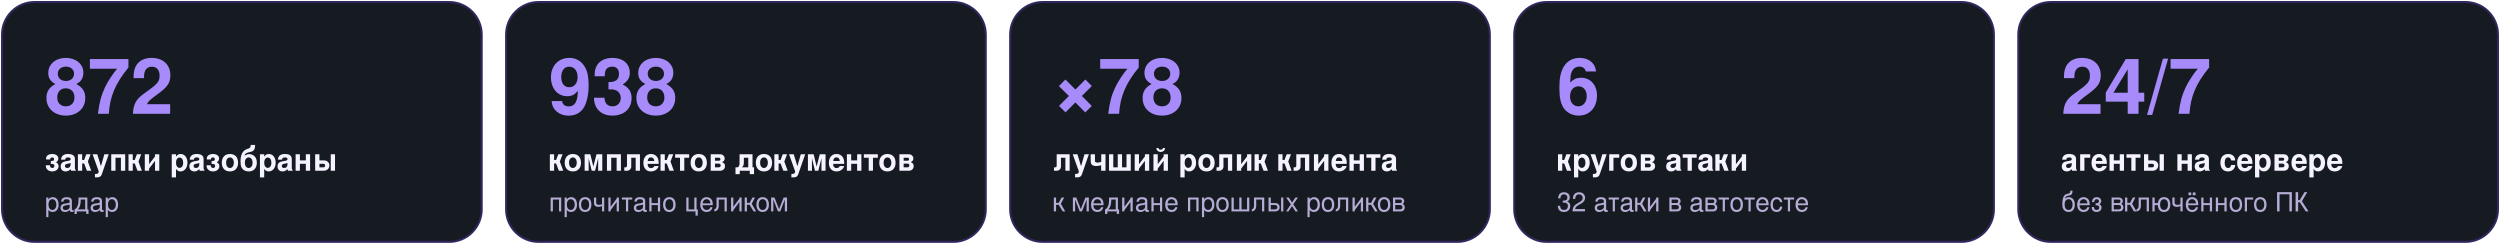
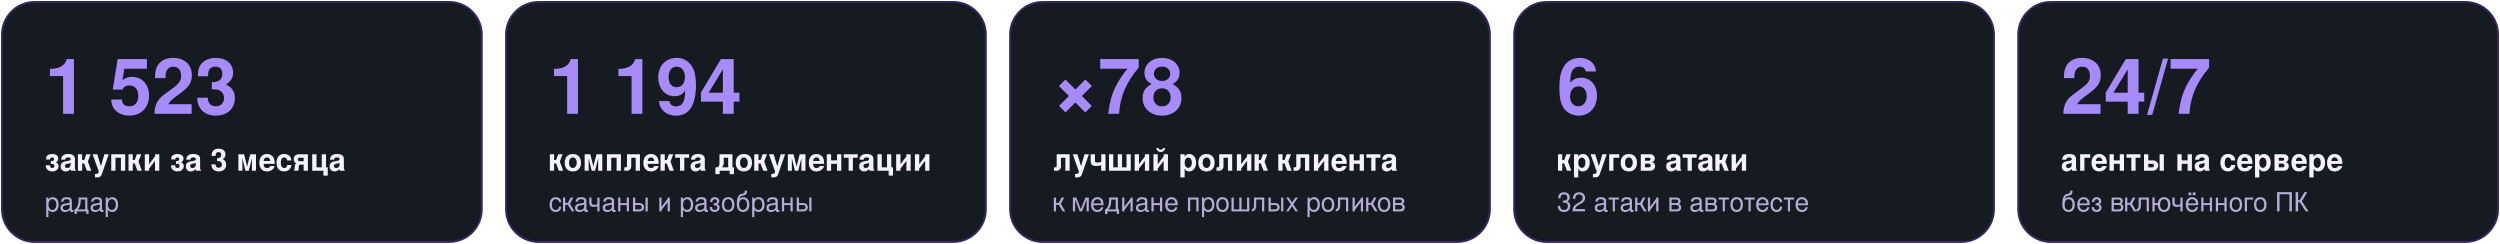
<svg xmlns="http://www.w3.org/2000/svg" width="1230" height="120" viewBox="0 0 1230 120">
  <rect x="1" y="1" width="236" height="118" rx="16" fill="#161b22" stroke="#30275e" />
-   <text x="22" y="56" font-family="-apple-system, 'Segoe UI', Helvetica, Arial, sans-serif" font-size="38" font-weight="700" fill="#a78bfa">872</text>
-   <text x="22" y="84" font-family="-apple-system, 'Segoe UI', Helvetica, Arial, sans-serif" font-size="15" font-weight="600" fill="#f5f3ff">закупки разобраны</text>
+   <text x="22" y="56" font-family="-apple-system, 'Segoe UI', Helvetica, Arial, sans-serif" font-size="38" font-weight="700" fill="#a78bfa">1 523</text>
+   <text x="22" y="84" font-family="-apple-system, 'Segoe UI', Helvetica, Arial, sans-serif" font-size="15" font-weight="600" fill="#f5f3ff">закупки за 3 месяца</text>
  <text x="22" y="104" font-family="-apple-system, 'Segoe UI', Helvetica, Arial, sans-serif" font-size="13" fill="#b6add6">радар</text>
  <rect x="249" y="1" width="236" height="118" rx="16" fill="#161b22" stroke="#30275e" />
-   <text x="270" y="56" font-family="-apple-system, 'Segoe UI', Helvetica, Arial, sans-serif" font-size="38" font-weight="700" fill="#a78bfa">938</text>
-   <text x="270" y="84" font-family="-apple-system, 'Segoe UI', Helvetica, Arial, sans-serif" font-size="15" font-weight="600" fill="#f5f3ff">комплектов документов</text>
-   <text x="270" y="104" font-family="-apple-system, 'Segoe UI', Helvetica, Arial, sans-serif" font-size="13" fill="#b6add6">прочитано целиком</text>
+   <text x="270" y="56" font-family="-apple-system, 'Segoe UI', Helvetica, Arial, sans-serif" font-size="38" font-weight="700" fill="#a78bfa">1 194</text>
+   <text x="270" y="84" font-family="-apple-system, 'Segoe UI', Helvetica, Arial, sans-serif" font-size="15" font-weight="600" fill="#f5f3ff">комплекта документации</text>
+   <text x="270" y="104" font-family="-apple-system, 'Segoe UI', Helvetica, Arial, sans-serif" font-size="13" fill="#b6add6">скачаны и разобраны</text>
  <rect x="497" y="1" width="236" height="118" rx="16" fill="#161b22" stroke="#30275e" />
  <text x="518" y="56" font-family="-apple-system, 'Segoe UI', Helvetica, Arial, sans-serif" font-size="38" font-weight="700" fill="#a78bfa">×78</text>
  <text x="518" y="84" font-family="-apple-system, 'Segoe UI', Helvetica, Arial, sans-serif" font-size="15" font-weight="600" fill="#f5f3ff">лучший ролик клиента</text>
  <text x="518" y="104" font-family="-apple-system, 'Segoe UI', Helvetica, Arial, sans-serif" font-size="13" fill="#b6add6">к медиане прошлых роликов</text>
  <rect x="745" y="1" width="236" height="118" rx="16" fill="#161b22" stroke="#30275e" />
  <text x="766" y="56" font-family="-apple-system, 'Segoe UI', Helvetica, Arial, sans-serif" font-size="38" font-weight="700" fill="#a78bfa">6</text>
  <text x="766" y="84" font-family="-apple-system, 'Segoe UI', Helvetica, Arial, sans-serif" font-size="15" font-weight="600" fill="#f5f3ff">кругов атаки</text>
  <text x="766" y="104" font-family="-apple-system, 'Segoe UI', Helvetica, Arial, sans-serif" font-size="13" fill="#b6add6">32 атаки в автотесте</text>
  <rect x="993" y="1" width="236" height="118" rx="16" fill="#161b22" stroke="#30275e" />
  <text x="1014" y="56" font-family="-apple-system, 'Segoe UI', Helvetica, Arial, sans-serif" font-size="38" font-weight="700" fill="#a78bfa">24/7</text>
  <text x="1014" y="84" font-family="-apple-system, 'Segoe UI', Helvetica, Arial, sans-serif" font-size="15" font-weight="600" fill="#f5f3ff">агенты на сервере</text>
  <text x="1014" y="104" font-family="-apple-system, 'Segoe UI', Helvetica, Arial, sans-serif" font-size="13" fill="#b6add6">без включённого ПК</text>
</svg>
